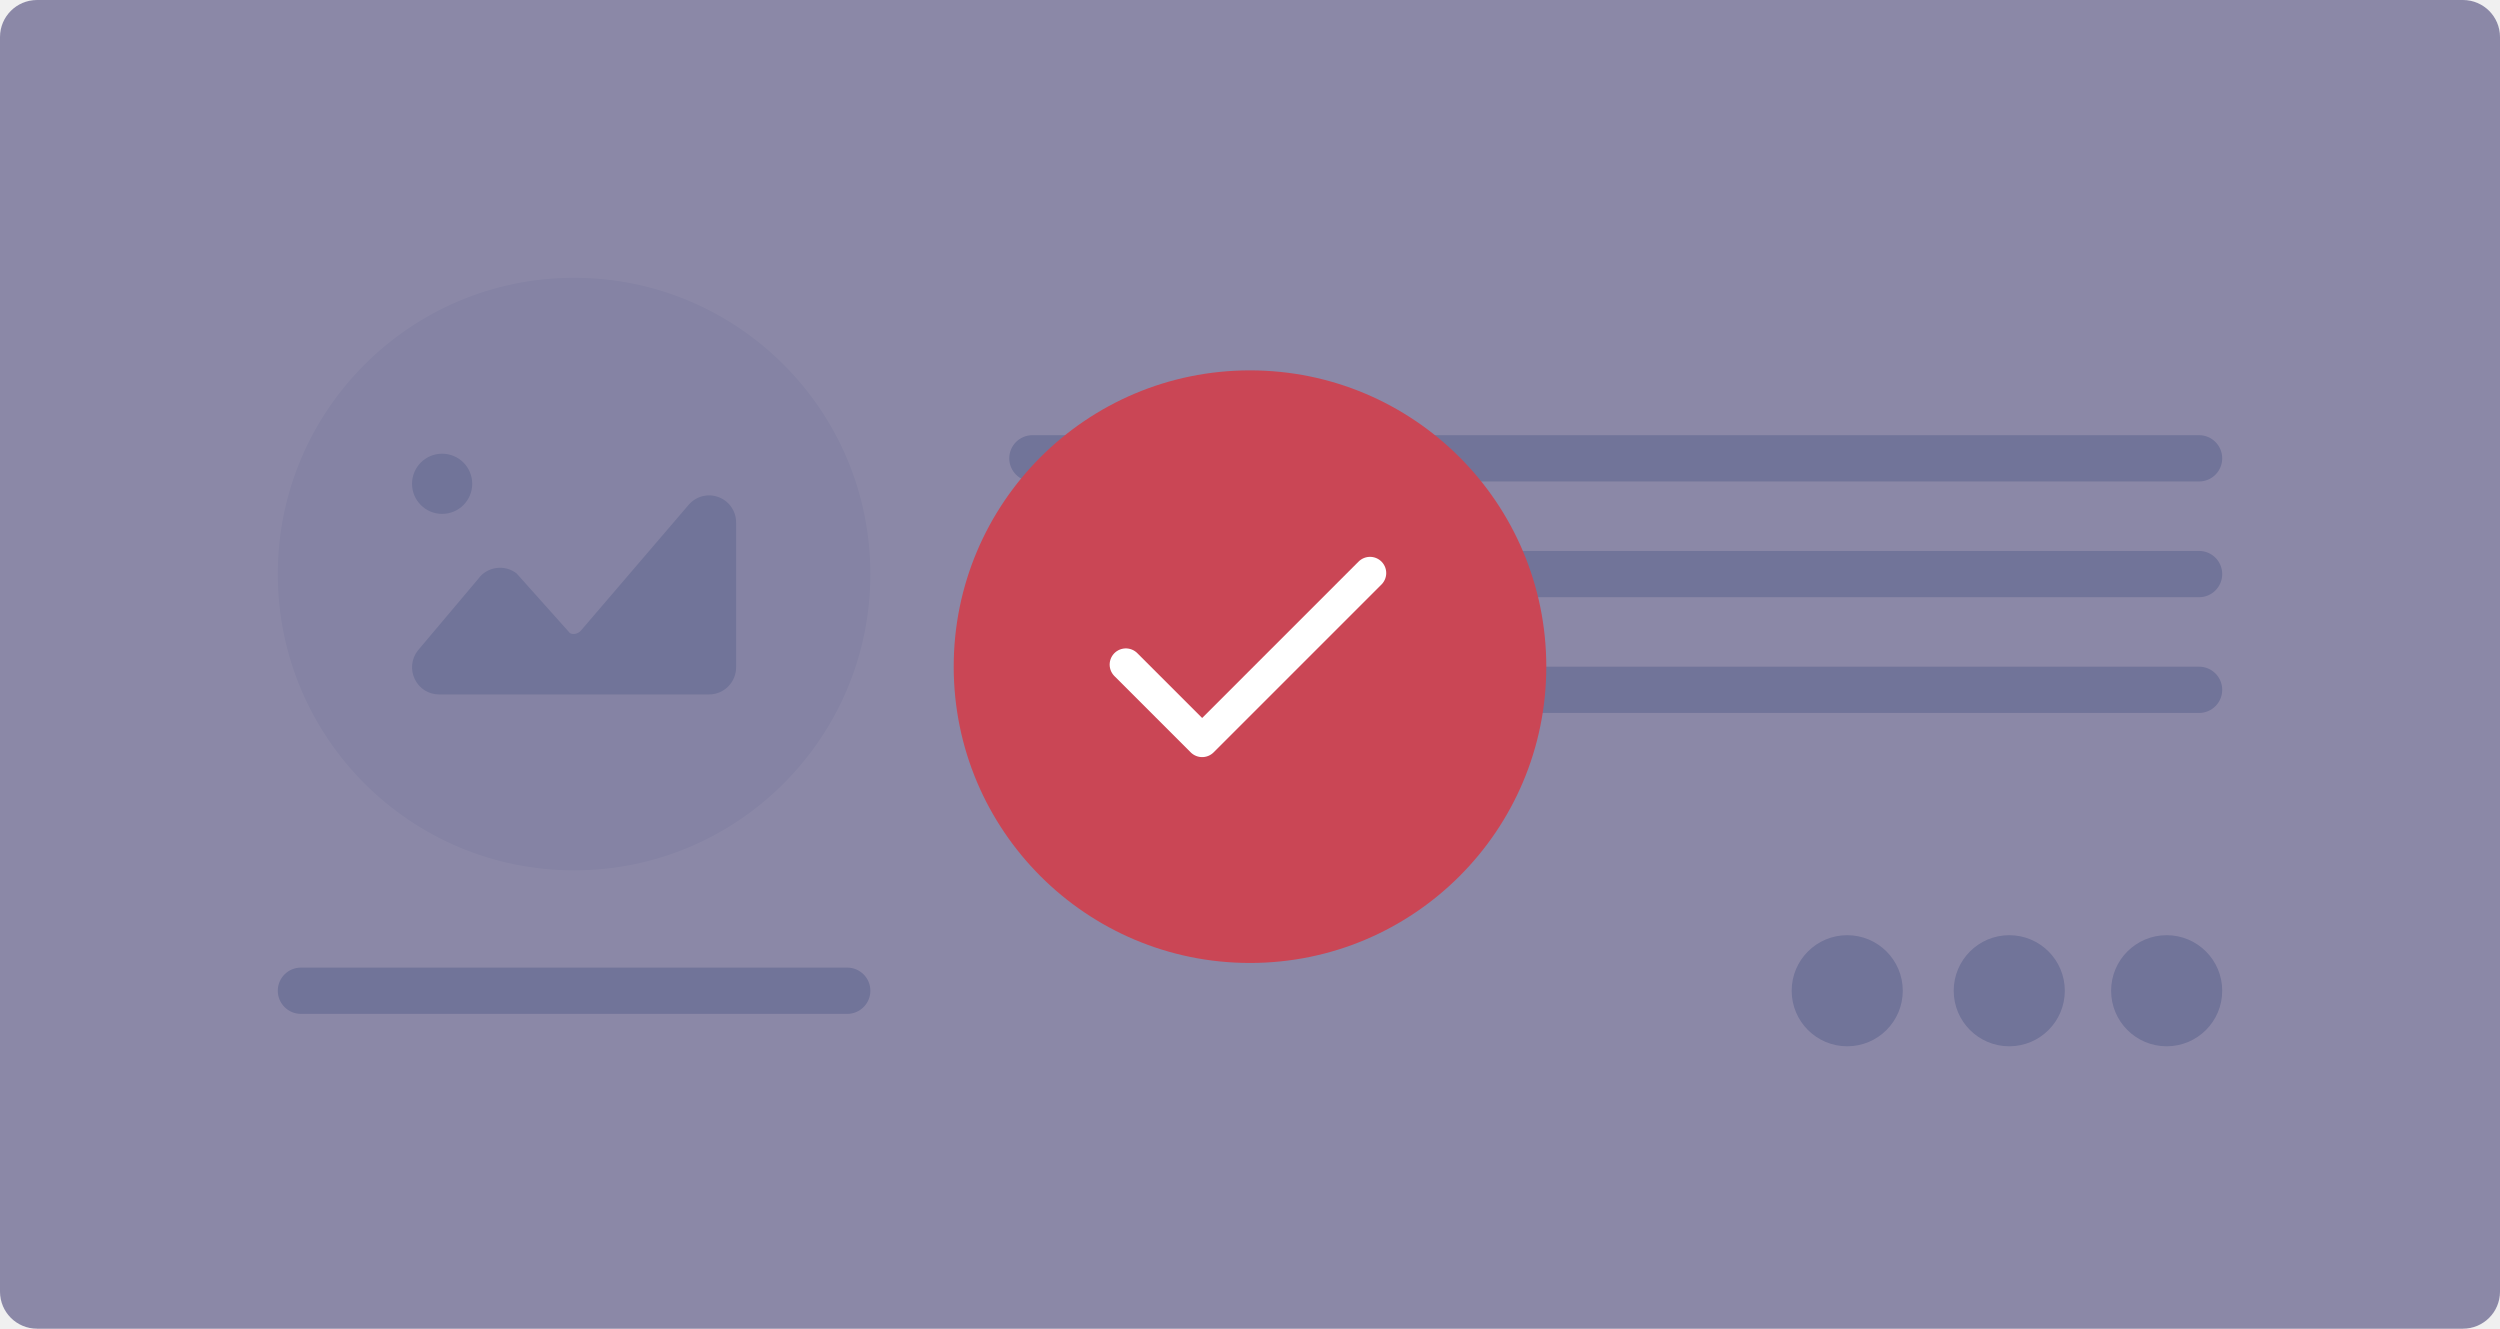
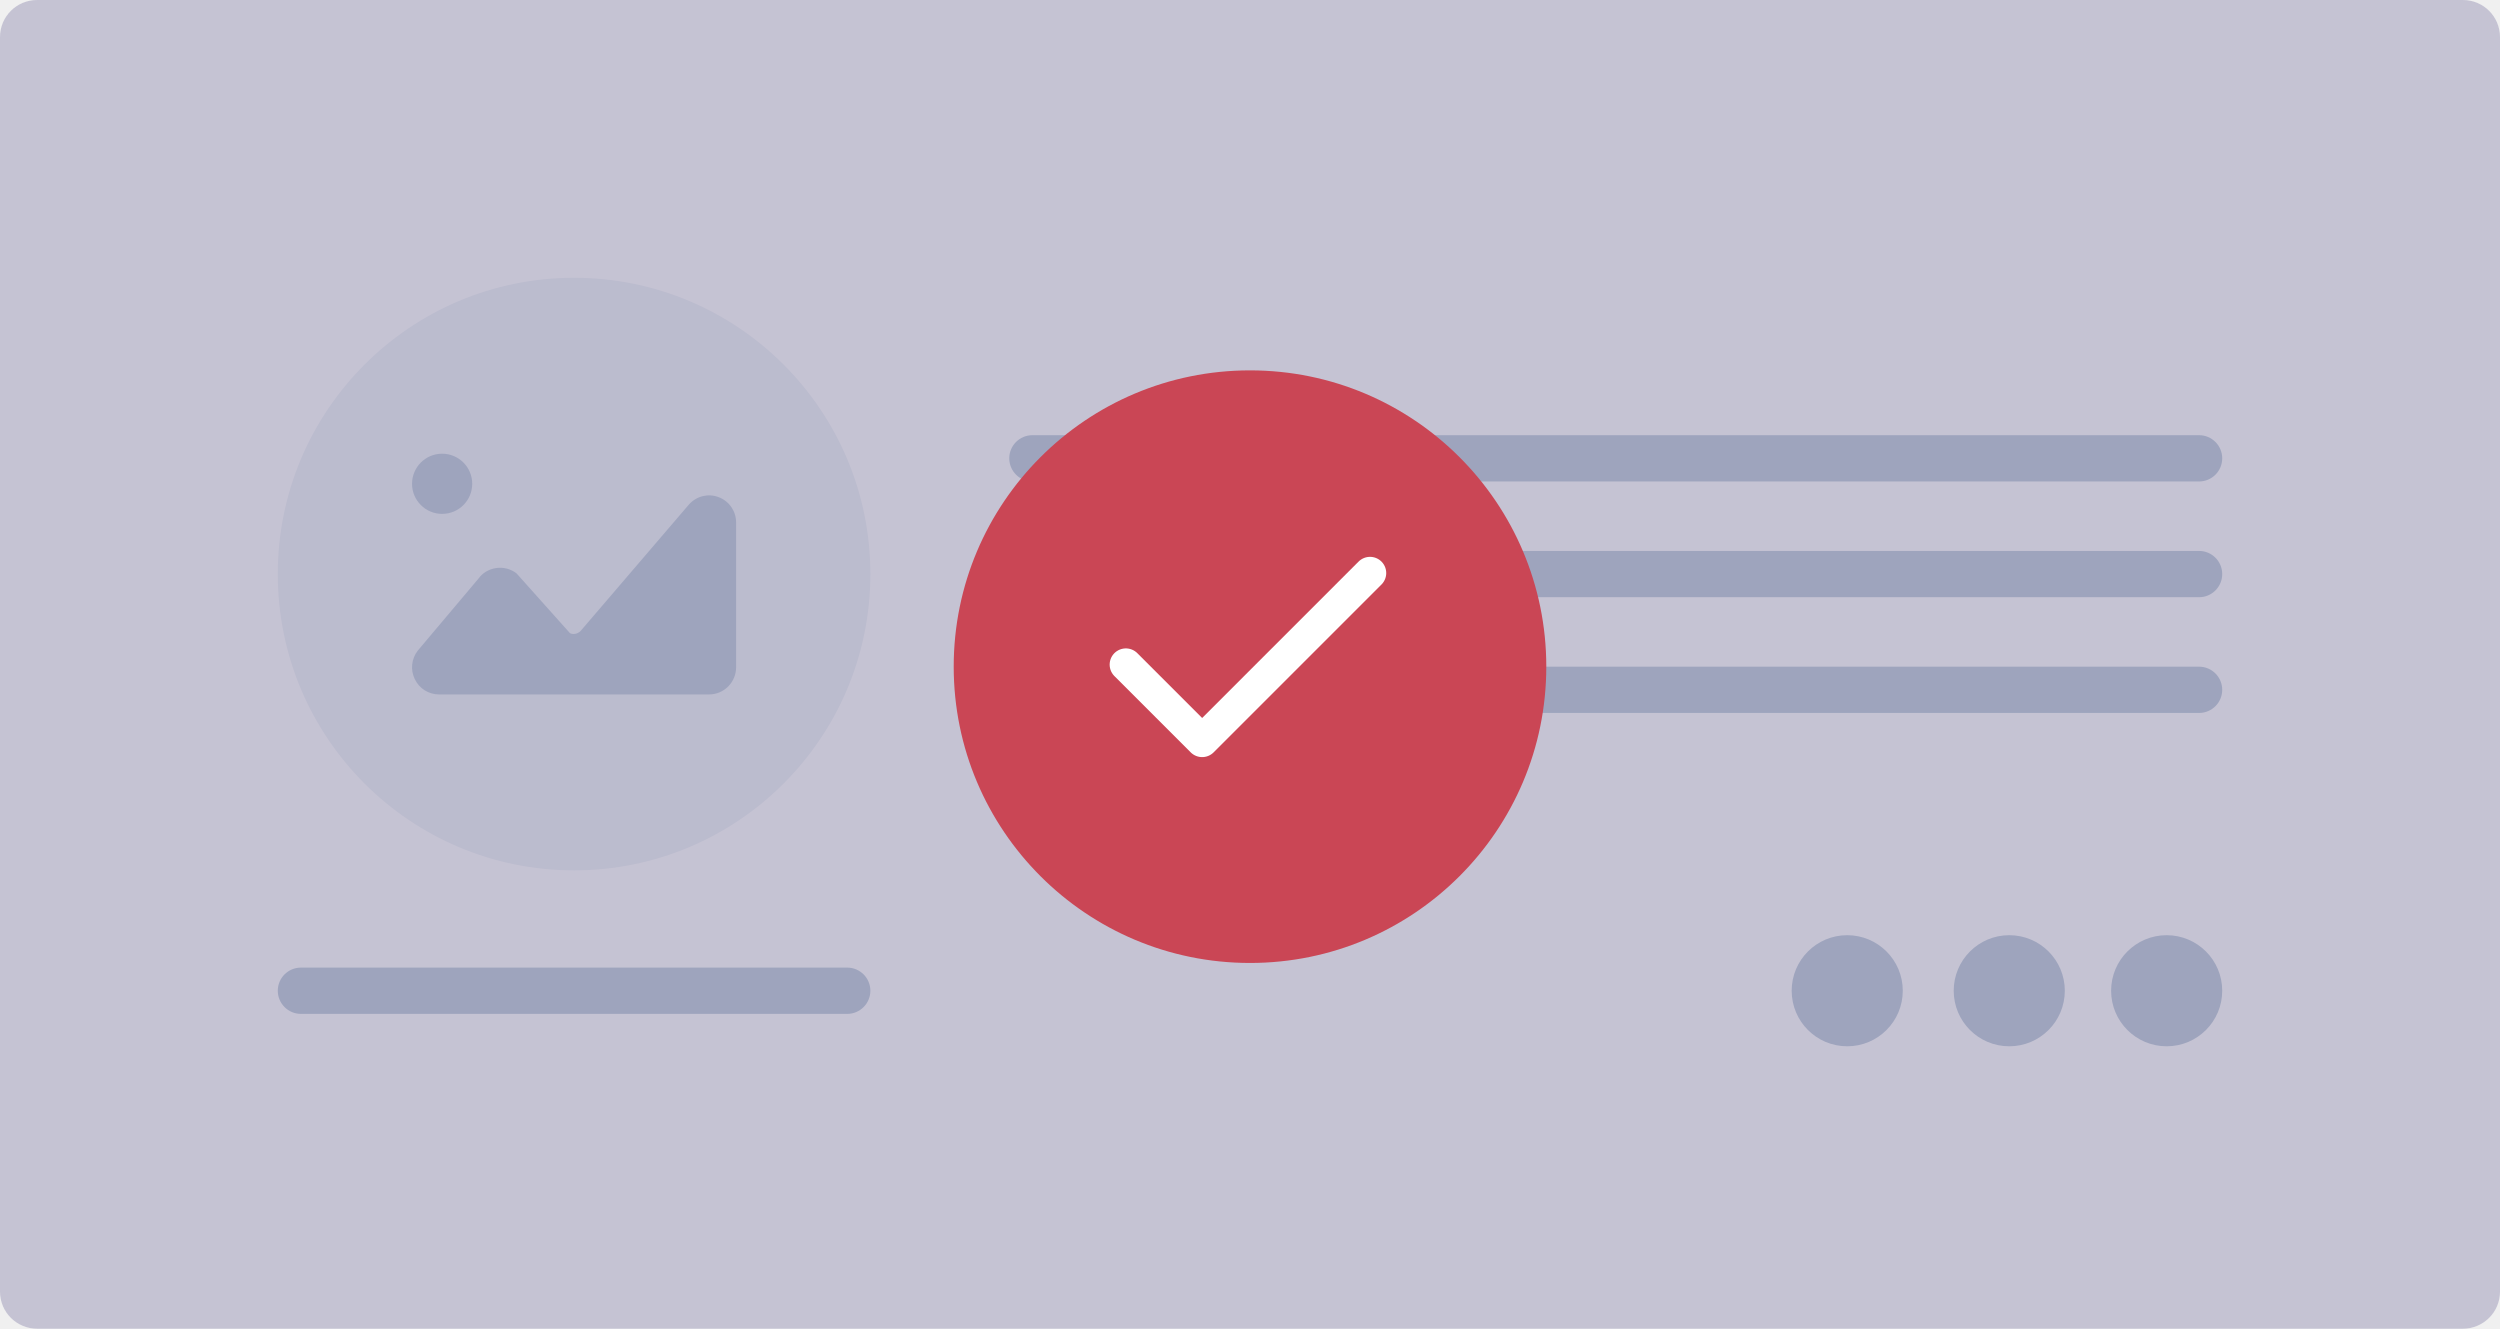
<svg xmlns="http://www.w3.org/2000/svg" width="540" height="287" viewBox="0 0 540 287" fill="none">
  <g clip-path="url(#clip0_60_151)">
    <path fill-rule="evenodd" clip-rule="evenodd" d="M8 0H532C536.418 0 540 3.582 540 8V279C540 283.418 536.418 287 532 287H8C3.582 287 0 283.418 0 279V8C0 3.582 3.582 0 8 0Z" fill="white" />
    <path d="M124 188C159.346 188 188 159.346 188 124C188 88.654 159.346 60 124 60C88.654 60 60 88.654 60 124C60 159.346 88.654 188 124 188Z" fill="#F2F5F8" />
    <path fill-rule="evenodd" clip-rule="evenodd" d="M155.282 107.403C153.023 106.52 150.503 107.11 148.827 108.952L125.439 136.255C124.747 137.013 123.615 137.107 123.078 136.724L111.579 123.858C110.315 122.877 108.755 122.47 107.165 122.697C105.586 122.931 104.201 123.776 103.365 124.957L90.24 140.528C88.86 142.31 88.611 144.679 89.599 146.708C90.582 148.737 92.593 150 94.841 150H153.167C156.383 150 159 147.369 159 144.136V112.869C159 110.429 157.542 108.287 155.282 107.403Z" fill="#CBD6E2" />
    <path fill-rule="evenodd" clip-rule="evenodd" d="M95.5 111C99.091 111 102 108.091 102 104.5C102 100.909 99.091 98 95.5 98C91.909 98 89 100.909 89 104.5C89 108.091 91.909 111 95.5 111Z" fill="#CBD6E2" />
    <path fill-rule="evenodd" clip-rule="evenodd" d="M223 94H475C477.761 94 480 96.239 480 99C480 101.761 477.761 104 475 104H223C220.239 104 218 101.761 218 99C218 96.239 220.239 94 223 94Z" fill="#CBD6E2" />
    <path fill-rule="evenodd" clip-rule="evenodd" d="M223 119H475C477.761 119 480 121.239 480 124C480 126.761 477.761 129 475 129H223C220.239 129 218 126.761 218 124C218 121.239 220.239 119 223 119Z" fill="#CBD6E2" />
    <path fill-rule="evenodd" clip-rule="evenodd" d="M223 144H475C477.761 144 480 146.239 480 149C480 151.761 477.761 154 475 154H223C220.239 154 218 151.761 218 149C218 146.239 220.239 144 223 144Z" fill="#CBD6E2" />
    <path d="M399 226C405.627 226 411 220.627 411 214C411 207.373 405.627 202 399 202C392.373 202 387 207.373 387 214C387 220.627 392.373 226 399 226Z" fill="#CBD6E2" />
    <path d="M434 226C440.627 226 446 220.627 446 214C446 207.373 440.627 202 434 202C427.373 202 422 207.373 422 214C422 220.627 427.373 226 434 226Z" fill="#CBD6E2" />
    <path d="M468 226C474.627 226 480 220.627 480 214C480 207.373 474.627 202 468 202C461.373 202 456 207.373 456 214C456 220.627 461.373 226 468 226Z" fill="#CBD6E2" />
    <path fill-rule="evenodd" clip-rule="evenodd" d="M65 209H183C185.761 209 188 211.239 188 214C188 216.761 185.761 219 183 219H65C62.239 219 60 216.761 60 214C60 211.239 62.239 209 65 209Z" fill="#CBD6E2" />
-     <rect width="540" height="287" rx="8" fill="#181251" fill-opacity="0.5" />
+     <rect width="540" height="287" rx="8" fill="#181251" fill-opacity="0.25" />
    <path d="M270 208C305.346 208 334 179.346 334 144C334 108.654 305.346 80 270 80C234.654 80 206 108.654 206 144C206 179.346 234.654 208 270 208Z" fill="#CA4655" />
    <path d="M295.925 123.778L259.666 160.036L243.185 143.555" stroke="white" stroke-width="7" stroke-linecap="round" stroke-linejoin="round" />
  </g>
  <defs>
    <clipPath id="clip0_60_151">
      <rect width="540" height="287" rx="8" fill="white" />
    </clipPath>
  </defs>
</svg>
